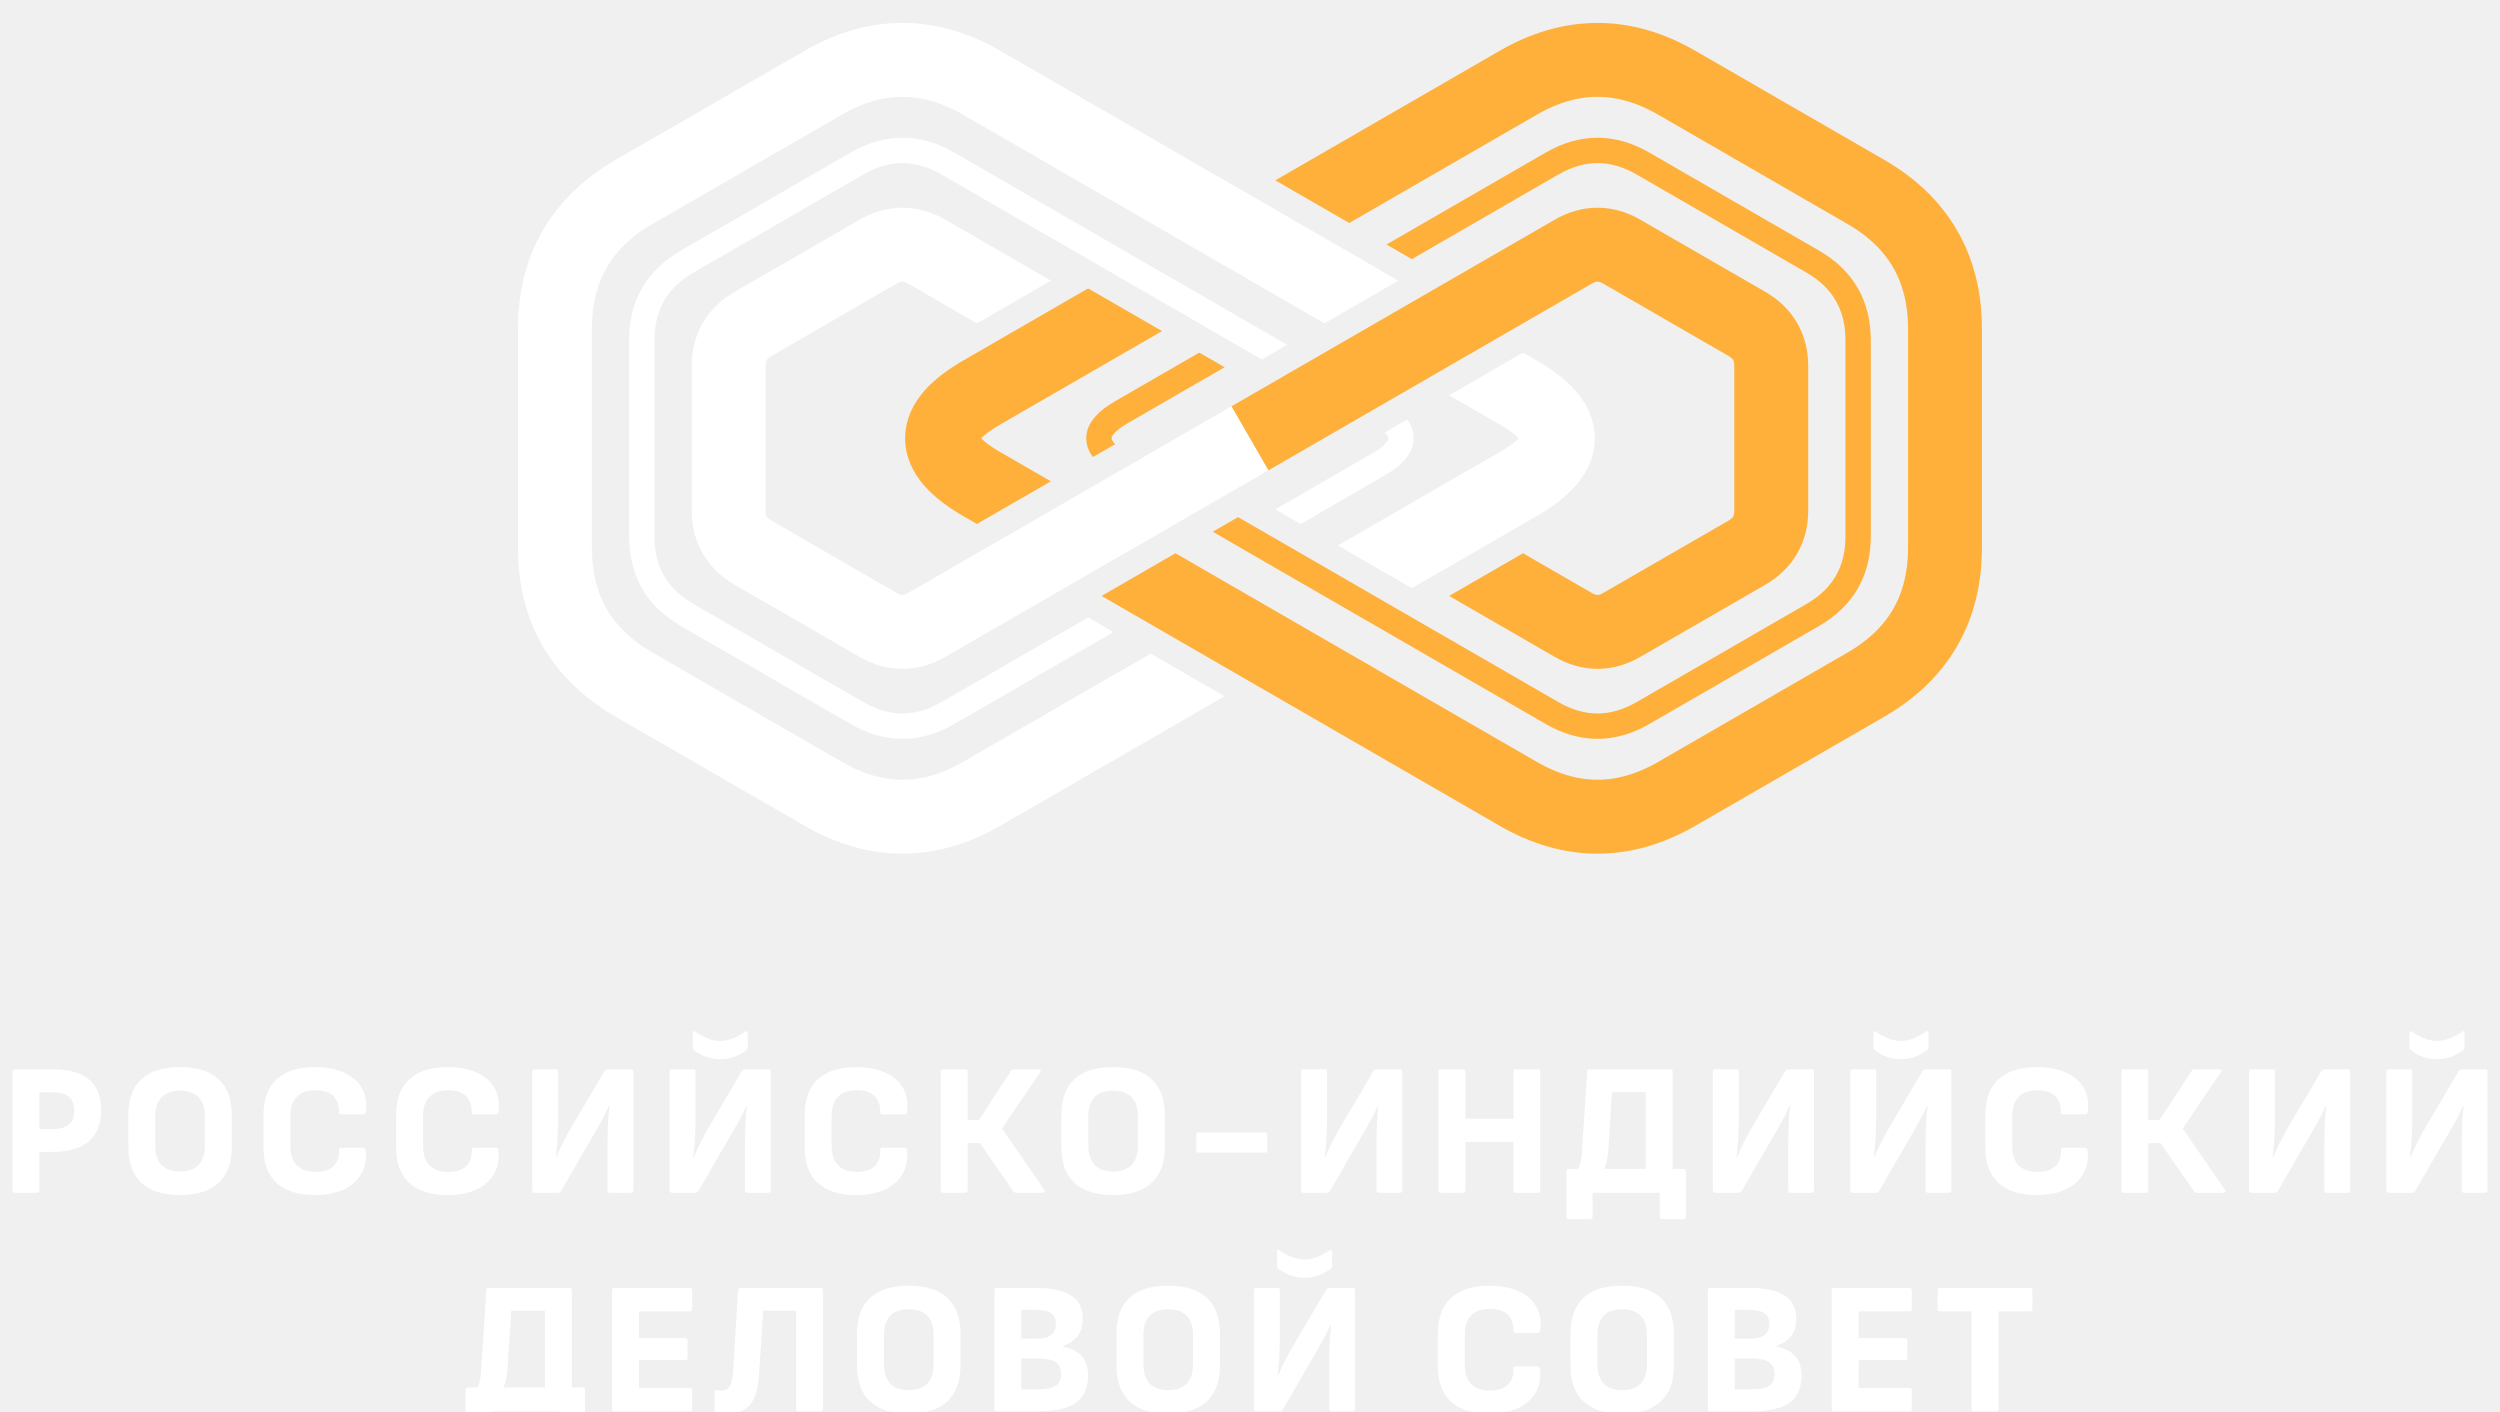
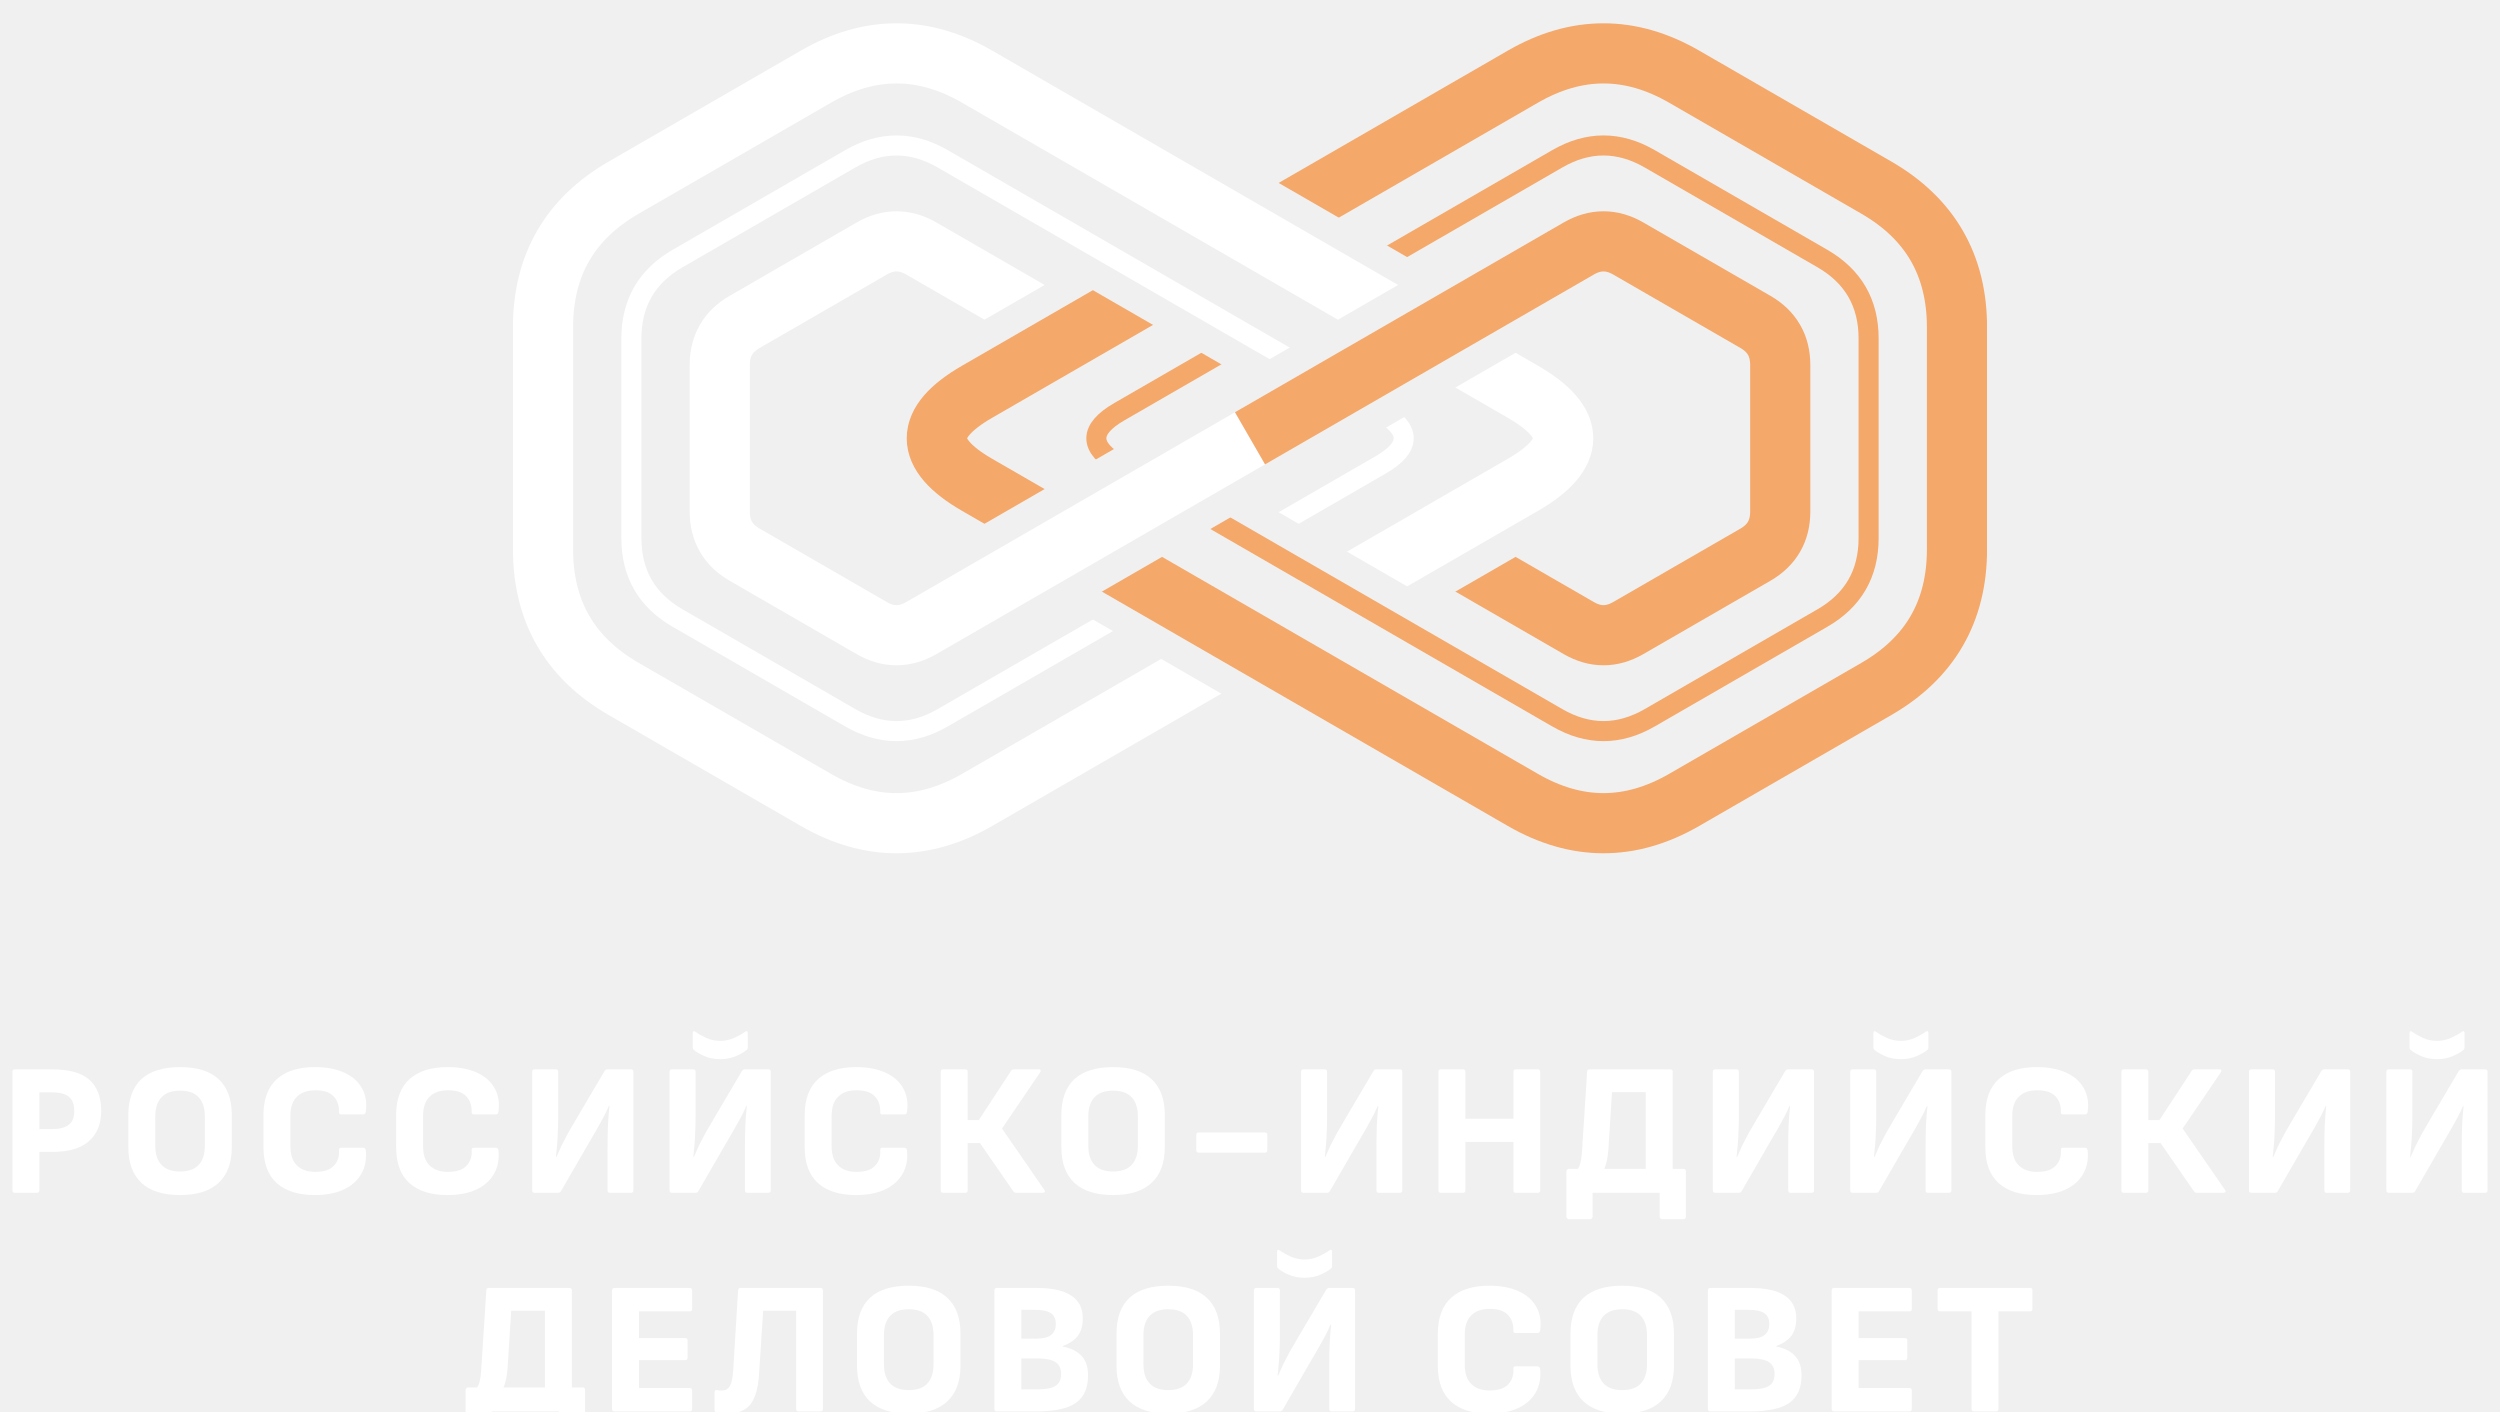
<svg xmlns="http://www.w3.org/2000/svg" viewBox="0 0 285.22 161.02" width="342.26" height="193.23" role="img" aria-label="РОССИЙСКО-ИНДИЙСКИЙ ДЕЛОВОЙ СОВЕТ">
-   <svg x="59.09" y="0" viewBox="0.75 -2.25 207.95 124.5" width="167.03" height="100">
+   <svg x="58.52" y="0" viewBox="1.8 -1.2 205.85 122.4" width="168.18" height="100">
    <defs>
-       <clipPath id="q70t">
+       <clipPath id="q41t">
        <rect x="40" y="-20" width="129.45" height="80" />
      </clipPath>
-       <clipPath id="q70u">
+       <clipPath id="q41u">
        <rect x="40" y="60" width="129.45" height="90" />
      </clipPath>
-       <clipPath id="q70l">
+       <clipPath id="q41l">
        <path d="M-30 -30L52.77 -30L156.69 150L-30 150Z" />
      </clipPath>
-       <clipPath id="q70r">
+       <clipPath id="q41r">
        <path d="M239.45 -30L52.77 -30L156.69 150L239.45 150Z" />
      </clipPath>
-       <mask id="q70mi" maskUnits="userSpaceOnUse" x="-20" y="-20" width="249.45" height="160">
+       <mask id="q41mi" maskUnits="userSpaceOnUse" x="-20" y="-20" width="249.45" height="160">
        <rect x="-20" y="-20" width="249.45" height="160" fill="#fff" />
-         <path d="M68.64 52.34L91.45 39.16" fill="none" stroke="#000" stroke-width="17.7" stroke-linejoin="round" stroke-linecap="butt" />
-         <path d="M118 80.84L140.82 67.66" fill="none" stroke="#000" stroke-width="17.7" stroke-linejoin="round" stroke-linecap="butt" />
+         <path d="M70.01 51.54L90.08 39.96" fill="none" stroke="#000" stroke-width="16.4" stroke-linejoin="round" stroke-linecap="butt" />
+         <path d="M119.38 80.04L139.44 68.46" fill="none" stroke="#000" stroke-width="16.4" stroke-linejoin="round" stroke-linecap="butt" />
      </mask>
-       <mask id="q70mo" maskUnits="userSpaceOnUse" x="-20" y="-20" width="249.45" height="160">
+       <mask id="q41mo" maskUnits="userSpaceOnUse" x="-20" y="-20" width="249.45" height="160">
        <rect x="-20" y="-20" width="249.45" height="160" fill="#fff" />
-         <g clip-path="url(#q70t)">
-           <path d="M10.45 45.07Q10.45 34.07 19.97 28.57L45.84 13.63Q55.36 8.13 64.89 13.63L135.67 54.5Q145.2 60 135.67 65.5L64.89 106.37Q55.36 111.87 45.84 106.37L19.97 91.43Q10.45 85.93 10.45 74.93Z" fill="none" stroke="#000" stroke-width="26.59" stroke-linejoin="round" stroke-linecap="round" />
+         <g clip-path="url(#q41t)">
+           <path d="M10.77 45.11Q10.77 34.25 20.17 28.83L45.96 13.94Q55.36 8.51 64.76 13.94L135.15 54.57Q144.55 60 135.15 65.43L64.76 106.06Q55.36 111.49 45.96 106.06L20.17 91.17Q10.77 85.75 10.77 74.89Z" fill="none" stroke="#000" stroke-width="25.94" stroke-linejoin="round" stroke-linecap="round" />
        </g>
-         <path d="M63.26 83.94L146.19 36.06" fill="none" stroke="#000" stroke-width="17.7" stroke-linejoin="round" stroke-linecap="butt" />
+         <path d="M63.26 83.94L146.19 36.06" fill="none" stroke="#000" stroke-width="16.4" stroke-linejoin="round" stroke-linecap="butt" />
      </mask>
-       <mask id="q70mb" maskUnits="userSpaceOnUse" x="-20" y="-20" width="249.45" height="160">
+       <mask id="q41mb" maskUnits="userSpaceOnUse" x="-20" y="-20" width="249.45" height="160">
        <rect x="-20" y="-20" width="249.45" height="160" fill="#fff" />
-         <g clip-path="url(#q70u)">
-           <path d="M199.01 45.07Q199.01 34.07 189.48 28.57L163.62 13.63Q154.09 8.13 144.56 13.63L73.78 54.5Q64.25 60 73.78 65.5L144.56 106.37Q154.09 111.87 163.62 106.37L189.48 91.43Q199.01 85.93 199.01 74.93Z" fill="none" stroke="#000" stroke-width="26.59" stroke-linejoin="round" stroke-linecap="round" />
+         <g clip-path="url(#q41u)">
+           <path d="M198.68 45.11Q198.68 34.25 189.28 28.83L163.49 13.94Q154.09 8.51 144.69 13.94L74.3 54.57Q64.9 60 74.3 65.43L144.69 106.06Q154.09 111.49 163.49 106.06L189.28 91.17Q198.68 85.75 198.68 74.89Z" fill="none" stroke="#000" stroke-width="25.94" stroke-linejoin="round" stroke-linecap="round" />
        </g>
-         <path d="M63.26 83.94L146.19 36.06" fill="none" stroke="#000" stroke-width="17.7" stroke-linejoin="round" stroke-linecap="butt" />
+         <path d="M63.26 83.94L146.19 36.06" fill="none" stroke="#000" stroke-width="16.4" stroke-linejoin="round" stroke-linecap="butt" />
      </mask>
    </defs>
-     <g mask="url(#q70mo)">
-       <path d="M203.45 44.5Q203.45 31.5 192.2 25L165.35 9.5Q154.09 3 142.83 9.5L66.62 53.5Q55.36 60 66.62 66.5L142.83 110.5Q154.09 117 165.35 110.5L192.2 95Q203.45 88.5 203.45 75.5Z" fill="none" stroke="#FFB03A" stroke-width="10.5" stroke-linejoin="round" stroke-linecap="round" />
-       <path d="M191.11 46.07Q191.11 38.63 184.66 34.9L160.54 20.97Q154.09 17.25 147.64 20.97L86.49 56.28Q80.05 60 86.49 63.72L147.64 99.03Q154.09 102.75 160.54 99.03L184.66 85.1Q191.11 81.38 191.11 73.93Z" fill="none" stroke="#FFB03A" stroke-width="3.6" stroke-linejoin="round" stroke-linecap="round" />
+     <g mask="url(#q41mo)">
+       <path d="M203.45 44.5Q203.45 31.5 192.2 25L165.35 9.5Q154.09 3 142.83 9.5L66.62 53.5Q55.36 60 66.62 66.5L142.83 110.5Q154.09 117 165.35 110.5L192.2 95Q203.45 88.5 203.45 75.5Z" fill="none" stroke="#F4A86A" stroke-width="8.4" stroke-linejoin="round" stroke-linecap="round" />
+       <path d="M191.11 46.07Q191.11 38.63 184.66 34.9L160.54 20.97Q154.09 17.25 147.64 20.97L86.49 56.28Q80.05 60 86.49 63.72L147.64 99.03Q154.09 102.75 160.54 99.03L184.66 85.1Q191.11 81.38 191.11 73.93Z" fill="none" stroke="#F4A86A" stroke-width="2.8" stroke-linejoin="round" stroke-linecap="round" />
    </g>
-     <g mask="url(#q70mb)">
-       <path d="M6 44.5Q6 31.5 17.26 25L44.11 9.5Q55.36 3 66.62 9.5L142.83 53.5Q154.09 60 142.83 66.5L66.62 110.5Q55.36 117 44.11 110.5L17.26 95Q6 88.5 6 75.5Z" fill="none" stroke="#FFFFFF" stroke-width="10.5" stroke-linejoin="round" stroke-linecap="round" />
-       <path d="M18.34 46.07Q18.34 38.63 24.79 34.9L48.91 20.97Q55.36 17.25 61.81 20.97L122.96 56.28Q129.41 60 122.96 63.72L61.81 99.03Q55.36 102.75 48.91 99.03L24.79 85.1Q18.34 81.38 18.34 73.93Z" fill="none" stroke="#FFFFFF" stroke-width="3.6" stroke-linejoin="round" stroke-linecap="round" />
+     <g mask="url(#q41mb)">
+       <path d="M6 44.5Q6 31.5 17.26 25L44.11 9.5Q55.36 3 66.62 9.5L142.83 53.5Q154.09 60 142.83 66.5L66.62 110.5Q55.36 117 44.11 110.5L17.26 95Q6 88.5 6 75.5Z" fill="none" stroke="#FFFFFF" stroke-width="8.4" stroke-linejoin="round" stroke-linecap="round" />
+       <path d="M18.34 46.07Q18.34 38.63 24.79 34.9L48.91 20.97Q55.36 17.25 61.81 20.97L122.96 56.28Q129.41 60 122.96 63.72L61.81 99.03Q55.36 102.75 48.91 99.03L24.79 85.1Q18.34 81.38 18.34 73.93Z" fill="none" stroke="#FFFFFF" stroke-width="2.8" stroke-linejoin="round" stroke-linecap="round" />
    </g>
-     <g mask="url(#q70mi)">
-       <g clip-path="url(#q70l)">
-         <path d="M80.05 45.75L58.83 33.5Q55.36 31.5 51.9 33.5L34.15 43.75Q30.68 45.75 30.68 49.75L30.68 70.25Q30.68 74.25 34.15 76.25L51.9 86.5Q55.36 88.5 58.83 86.5L150.63 33.5Q154.09 31.5 157.55 33.5L175.31 43.75Q178.77 45.75 178.77 49.75L178.77 70.25Q178.77 74.25 175.31 76.25L157.55 86.5Q154.09 88.5 150.63 86.5L129.41 74.25" fill="none" stroke="#FFFFFF" stroke-width="10.5" stroke-linejoin="round" stroke-linecap="butt" />
+     <g mask="url(#q41mi)">
+       <g clip-path="url(#q41l)">
+         <path d="M80.05 45.75L58.83 33.5Q55.36 31.5 51.9 33.5L34.15 43.75Q30.68 45.75 30.68 49.75L30.68 70.25Q30.68 74.25 34.15 76.25L51.9 86.5Q55.36 88.5 58.83 86.5L150.63 33.5Q154.09 31.5 157.55 33.5L175.31 43.75Q178.77 45.75 178.77 49.75L178.77 70.25Q178.77 74.25 175.31 76.25L157.55 86.5Q154.09 88.5 150.63 86.5L129.41 74.25" fill="none" stroke="#FFFFFF" stroke-width="8.4" stroke-linejoin="round" stroke-linecap="butt" />
      </g>
-       <g clip-path="url(#q70r)">
-         <path d="M80.05 45.75L58.83 33.5Q55.36 31.5 51.9 33.5L34.15 43.75Q30.68 45.75 30.68 49.75L30.68 70.25Q30.68 74.25 34.15 76.25L51.9 86.5Q55.36 88.5 58.83 86.5L150.63 33.5Q154.09 31.5 157.55 33.5L175.31 43.75Q178.77 45.75 178.77 49.75L178.77 70.25Q178.77 74.25 175.31 76.25L157.55 86.5Q154.09 88.5 150.63 86.5L129.41 74.25" fill="none" stroke="#FFB03A" stroke-width="10.5" stroke-linejoin="round" stroke-linecap="butt" />
+       <g clip-path="url(#q41r)">
+         <path d="M80.05 45.75L58.83 33.5Q55.36 31.5 51.9 33.5L34.15 43.75Q30.68 45.75 30.68 49.75L30.68 70.25Q30.68 74.25 34.15 76.25L51.9 86.5Q55.36 88.5 58.83 86.5L150.63 33.5Q154.09 31.5 157.55 33.5L175.31 43.75Q178.77 45.75 178.77 49.75L178.77 70.25Q178.77 74.25 175.31 76.25L157.55 86.5Q154.09 88.5 150.63 86.5L129.41 74.25" fill="none" stroke="#F4A86A" stroke-width="8.4" stroke-linejoin="round" stroke-linecap="butt" />
      </g>
    </g>
  </svg>
  <g transform="translate(0 136.08) scale(21.5)" fill="#FFFFFF">
    <path transform="translate(0 0)" d="M0.079 0Q0.066 0 0.066 -0.013V-0.642Q0.066 -0.655 0.079 -0.655H0.277Q0.413 -0.655 0.475 -0.599Q0.537 -0.543 0.537 -0.435Q0.537 -0.331 0.472 -0.274Q0.408 -0.217 0.278 -0.217H0.209V-0.013Q0.209 0 0.196 0ZM0.209 -0.338H0.276Q0.335 -0.338 0.365 -0.361Q0.394 -0.383 0.394 -0.434Q0.394 -0.487 0.365 -0.51Q0.336 -0.533 0.276 -0.533H0.209Z" />
    <path transform="translate(0.627 0)" d="M0.328 0.012Q0.193 0.012 0.123 -0.053Q0.054 -0.118 0.054 -0.242V-0.413Q0.054 -0.538 0.123 -0.603Q0.193 -0.667 0.328 -0.667Q0.464 -0.667 0.533 -0.603Q0.603 -0.538 0.603 -0.413V-0.242Q0.603 -0.118 0.533 -0.053Q0.464 0.012 0.328 0.012ZM0.328 -0.113Q0.395 -0.113 0.427 -0.148Q0.46 -0.183 0.46 -0.25V-0.405Q0.46 -0.472 0.427 -0.507Q0.395 -0.542 0.328 -0.542Q0.263 -0.542 0.23 -0.507Q0.197 -0.472 0.197 -0.405V-0.25Q0.197 -0.183 0.23 -0.148Q0.263 -0.113 0.328 -0.113Z" />
    <path transform="translate(1.344 0)" d="M0.326 0.012Q0.196 0.012 0.125 -0.051Q0.054 -0.115 0.054 -0.242V-0.411Q0.054 -0.54 0.126 -0.604Q0.197 -0.667 0.327 -0.667Q0.418 -0.667 0.482 -0.638Q0.546 -0.609 0.576 -0.556Q0.607 -0.502 0.597 -0.43Q0.596 -0.424 0.593 -0.42Q0.59 -0.416 0.584 -0.416H0.466Q0.454 -0.416 0.455 -0.429Q0.456 -0.482 0.425 -0.513Q0.395 -0.544 0.329 -0.544Q0.266 -0.544 0.232 -0.51Q0.197 -0.477 0.197 -0.407V-0.248Q0.197 -0.178 0.232 -0.145Q0.266 -0.111 0.329 -0.111Q0.397 -0.111 0.427 -0.143Q0.458 -0.175 0.455 -0.226Q0.454 -0.239 0.466 -0.239H0.583Q0.595 -0.239 0.597 -0.225Q0.604 -0.153 0.573 -0.1Q0.542 -0.046 0.479 -0.017Q0.416 0.012 0.326 0.012Z" />
    <path transform="translate(2.048 0)" d="M0.326 0.012Q0.196 0.012 0.125 -0.051Q0.054 -0.115 0.054 -0.242V-0.411Q0.054 -0.54 0.126 -0.604Q0.197 -0.667 0.327 -0.667Q0.418 -0.667 0.482 -0.638Q0.546 -0.609 0.576 -0.556Q0.607 -0.502 0.597 -0.43Q0.596 -0.424 0.593 -0.42Q0.59 -0.416 0.584 -0.416H0.466Q0.454 -0.416 0.455 -0.429Q0.456 -0.482 0.425 -0.513Q0.395 -0.544 0.329 -0.544Q0.266 -0.544 0.232 -0.51Q0.197 -0.477 0.197 -0.407V-0.248Q0.197 -0.178 0.232 -0.145Q0.266 -0.111 0.329 -0.111Q0.397 -0.111 0.427 -0.143Q0.458 -0.175 0.455 -0.226Q0.454 -0.239 0.466 -0.239H0.583Q0.595 -0.239 0.597 -0.225Q0.604 -0.153 0.573 -0.1Q0.542 -0.046 0.479 -0.017Q0.416 0.012 0.326 0.012Z" />
    <path transform="translate(2.758 0)" d="M0.079 0Q0.066 0 0.066 -0.013V-0.642Q0.066 -0.655 0.079 -0.655H0.192Q0.204 -0.655 0.204 -0.642V-0.402Q0.204 -0.357 0.202 -0.321Q0.201 -0.284 0.198 -0.253Q0.195 -0.221 0.192 -0.19H0.195Q0.208 -0.22 0.222 -0.251Q0.237 -0.281 0.257 -0.318Q0.278 -0.354 0.306 -0.402L0.45 -0.646Q0.456 -0.655 0.465 -0.655H0.59Q0.603 -0.655 0.603 -0.642V-0.013Q0.603 0 0.59 0H0.478Q0.466 0 0.466 -0.013V-0.241Q0.466 -0.302 0.468 -0.358Q0.471 -0.414 0.476 -0.461H0.473Q0.461 -0.433 0.446 -0.404Q0.431 -0.376 0.409 -0.337Q0.387 -0.299 0.353 -0.241L0.219 -0.009Q0.214 0 0.204 0Z" />
    <path transform="translate(3.487 0)" d="M0.079 0Q0.066 0 0.066 -0.013V-0.642Q0.066 -0.655 0.079 -0.655H0.192Q0.204 -0.655 0.204 -0.642V-0.402Q0.204 -0.357 0.202 -0.321Q0.201 -0.284 0.198 -0.253Q0.195 -0.221 0.192 -0.19H0.195Q0.208 -0.22 0.222 -0.251Q0.237 -0.281 0.257 -0.318Q0.278 -0.354 0.306 -0.402L0.45 -0.646Q0.456 -0.655 0.465 -0.655H0.59Q0.603 -0.655 0.603 -0.642V-0.013Q0.603 0 0.59 0H0.478Q0.466 0 0.466 -0.013V-0.241Q0.466 -0.302 0.468 -0.358Q0.471 -0.414 0.476 -0.461H0.473Q0.461 -0.433 0.446 -0.404Q0.431 -0.376 0.409 -0.337Q0.387 -0.299 0.353 -0.241L0.219 -0.009Q0.214 0 0.204 0ZM0.335 -0.709Q0.288 -0.709 0.249 -0.726Q0.21 -0.744 0.194 -0.759Q0.189 -0.763 0.189 -0.772V-0.846Q0.189 -0.855 0.193 -0.857Q0.197 -0.859 0.203 -0.854Q0.224 -0.839 0.26 -0.822Q0.296 -0.806 0.335 -0.806Q0.373 -0.806 0.409 -0.822Q0.446 -0.839 0.466 -0.854Q0.472 -0.859 0.477 -0.857Q0.481 -0.855 0.481 -0.846V-0.772Q0.481 -0.763 0.476 -0.759Q0.46 -0.744 0.42 -0.726Q0.381 -0.709 0.335 -0.709Z" />
    <path transform="translate(4.216 0)" d="M0.326 0.012Q0.196 0.012 0.125 -0.051Q0.054 -0.115 0.054 -0.242V-0.411Q0.054 -0.54 0.126 -0.604Q0.197 -0.667 0.327 -0.667Q0.418 -0.667 0.482 -0.638Q0.546 -0.609 0.576 -0.556Q0.607 -0.502 0.597 -0.43Q0.596 -0.424 0.593 -0.42Q0.59 -0.416 0.584 -0.416H0.466Q0.454 -0.416 0.455 -0.429Q0.456 -0.482 0.425 -0.513Q0.395 -0.544 0.329 -0.544Q0.266 -0.544 0.232 -0.51Q0.197 -0.477 0.197 -0.407V-0.248Q0.197 -0.178 0.232 -0.145Q0.266 -0.111 0.329 -0.111Q0.397 -0.111 0.427 -0.143Q0.458 -0.175 0.455 -0.226Q0.454 -0.239 0.466 -0.239H0.583Q0.595 -0.239 0.597 -0.225Q0.604 -0.153 0.573 -0.1Q0.542 -0.046 0.479 -0.017Q0.416 0.012 0.326 0.012Z" />
    <path transform="translate(4.926 0)" d="M0.079 0Q0.066 0 0.066 -0.013V-0.642Q0.066 -0.655 0.079 -0.655H0.196Q0.209 -0.655 0.209 -0.642V-0.386H0.268L0.439 -0.647Q0.444 -0.655 0.454 -0.655H0.586Q0.594 -0.655 0.596 -0.651Q0.598 -0.646 0.594 -0.64L0.391 -0.341L0.616 -0.015Q0.621 -0.009 0.618 -0.005Q0.615 0 0.608 0H0.467Q0.456 0 0.451 -0.008L0.274 -0.264H0.209V-0.013Q0.209 0 0.196 0Z" />
    <path transform="translate(5.578 0)" d="M0.328 0.012Q0.193 0.012 0.123 -0.053Q0.054 -0.118 0.054 -0.242V-0.413Q0.054 -0.538 0.123 -0.603Q0.193 -0.667 0.328 -0.667Q0.464 -0.667 0.533 -0.603Q0.603 -0.538 0.603 -0.413V-0.242Q0.603 -0.118 0.533 -0.053Q0.464 0.012 0.328 0.012ZM0.328 -0.113Q0.395 -0.113 0.427 -0.148Q0.46 -0.183 0.46 -0.25V-0.405Q0.46 -0.472 0.427 -0.507Q0.395 -0.542 0.328 -0.542Q0.263 -0.542 0.23 -0.507Q0.197 -0.472 0.197 -0.405V-0.25Q0.197 -0.183 0.23 -0.148Q0.263 -0.113 0.328 -0.113Z" />
    <path transform="translate(6.295 0)" d="M0.066 -0.213Q0.053 -0.213 0.053 -0.226V-0.307Q0.053 -0.32 0.066 -0.32H0.417Q0.43 -0.32 0.43 -0.307V-0.226Q0.43 -0.213 0.417 -0.213Z" />
    <path transform="translate(6.838 0)" d="M0.079 0Q0.066 0 0.066 -0.013V-0.642Q0.066 -0.655 0.079 -0.655H0.192Q0.204 -0.655 0.204 -0.642V-0.402Q0.204 -0.357 0.202 -0.321Q0.201 -0.284 0.198 -0.253Q0.195 -0.221 0.192 -0.19H0.195Q0.208 -0.22 0.222 -0.251Q0.237 -0.281 0.257 -0.318Q0.278 -0.354 0.306 -0.402L0.45 -0.646Q0.456 -0.655 0.465 -0.655H0.59Q0.603 -0.655 0.603 -0.642V-0.013Q0.603 0 0.59 0H0.478Q0.466 0 0.466 -0.013V-0.241Q0.466 -0.302 0.468 -0.358Q0.471 -0.414 0.476 -0.461H0.473Q0.461 -0.433 0.446 -0.404Q0.431 -0.376 0.409 -0.337Q0.387 -0.299 0.353 -0.241L0.219 -0.009Q0.214 0 0.204 0Z" />
    <path transform="translate(7.567 0)" d="M0.079 0Q0.066 0 0.066 -0.013V-0.642Q0.066 -0.655 0.079 -0.655H0.196Q0.209 -0.655 0.209 -0.642V-0.393H0.464V-0.642Q0.464 -0.655 0.477 -0.655H0.593Q0.606 -0.655 0.606 -0.642V-0.013Q0.606 0 0.593 0H0.477Q0.464 0 0.464 -0.013V-0.27H0.209V-0.013Q0.209 0 0.196 0Z" />
    <path transform="translate(8.299 0)" d="M0.117 -0.04 0.051 -0.112Q0.072 -0.116 0.083 -0.144Q0.093 -0.172 0.096 -0.224L0.123 -0.642Q0.123 -0.655 0.135 -0.655H0.564Q0.577 -0.655 0.577 -0.642V-0.013Q0.577 0 0.564 0H0.447Q0.434 0 0.434 -0.013V-0.534H0.255L0.236 -0.233Q0.232 -0.171 0.216 -0.131Q0.2 -0.091 0.175 -0.07Q0.149 -0.048 0.117 -0.04ZM0.026 0.14Q0.021 0.14 0.017 0.136Q0.013 0.132 0.013 0.127V-0.114Q0.013 -0.119 0.017 -0.123Q0.021 -0.127 0.026 -0.127H0.635Q0.64 -0.127 0.644 -0.123Q0.647 -0.119 0.647 -0.114V0.127Q0.647 0.132 0.644 0.136Q0.64 0.14 0.635 0.14H0.521Q0.516 0.14 0.512 0.136Q0.508 0.132 0.508 0.127V0H0.152V0.127Q0.152 0.132 0.148 0.136Q0.145 0.14 0.139 0.14Z" />
    <path transform="translate(9.023 0)" d="M0.079 0Q0.066 0 0.066 -0.013V-0.642Q0.066 -0.655 0.079 -0.655H0.192Q0.204 -0.655 0.204 -0.642V-0.402Q0.204 -0.357 0.202 -0.321Q0.201 -0.284 0.198 -0.253Q0.195 -0.221 0.192 -0.19H0.195Q0.208 -0.22 0.222 -0.251Q0.237 -0.281 0.257 -0.318Q0.278 -0.354 0.306 -0.402L0.45 -0.646Q0.456 -0.655 0.465 -0.655H0.59Q0.603 -0.655 0.603 -0.642V-0.013Q0.603 0 0.59 0H0.478Q0.466 0 0.466 -0.013V-0.241Q0.466 -0.302 0.468 -0.358Q0.471 -0.414 0.476 -0.461H0.473Q0.461 -0.433 0.446 -0.404Q0.431 -0.376 0.409 -0.337Q0.387 -0.299 0.353 -0.241L0.219 -0.009Q0.214 0 0.204 0Z" />
    <path transform="translate(9.752 0)" d="M0.079 0Q0.066 0 0.066 -0.013V-0.642Q0.066 -0.655 0.079 -0.655H0.192Q0.204 -0.655 0.204 -0.642V-0.402Q0.204 -0.357 0.202 -0.321Q0.201 -0.284 0.198 -0.253Q0.195 -0.221 0.192 -0.19H0.195Q0.208 -0.22 0.222 -0.251Q0.237 -0.281 0.257 -0.318Q0.278 -0.354 0.306 -0.402L0.45 -0.646Q0.456 -0.655 0.465 -0.655H0.59Q0.603 -0.655 0.603 -0.642V-0.013Q0.603 0 0.59 0H0.478Q0.466 0 0.466 -0.013V-0.241Q0.466 -0.302 0.468 -0.358Q0.471 -0.414 0.476 -0.461H0.473Q0.461 -0.433 0.446 -0.404Q0.431 -0.376 0.409 -0.337Q0.387 -0.299 0.353 -0.241L0.219 -0.009Q0.214 0 0.204 0ZM0.335 -0.709Q0.288 -0.709 0.249 -0.726Q0.21 -0.744 0.194 -0.759Q0.189 -0.763 0.189 -0.772V-0.846Q0.189 -0.855 0.193 -0.857Q0.197 -0.859 0.203 -0.854Q0.224 -0.839 0.26 -0.822Q0.296 -0.806 0.335 -0.806Q0.373 -0.806 0.409 -0.822Q0.446 -0.839 0.466 -0.854Q0.472 -0.859 0.477 -0.857Q0.481 -0.855 0.481 -0.846V-0.772Q0.481 -0.763 0.476 -0.759Q0.46 -0.744 0.42 -0.726Q0.381 -0.709 0.335 -0.709Z" />
    <path transform="translate(10.481 0)" d="M0.326 0.012Q0.196 0.012 0.125 -0.051Q0.054 -0.115 0.054 -0.242V-0.411Q0.054 -0.54 0.126 -0.604Q0.197 -0.667 0.327 -0.667Q0.418 -0.667 0.482 -0.638Q0.546 -0.609 0.576 -0.556Q0.607 -0.502 0.597 -0.43Q0.596 -0.424 0.593 -0.42Q0.59 -0.416 0.584 -0.416H0.466Q0.454 -0.416 0.455 -0.429Q0.456 -0.482 0.425 -0.513Q0.395 -0.544 0.329 -0.544Q0.266 -0.544 0.232 -0.51Q0.197 -0.477 0.197 -0.407V-0.248Q0.197 -0.178 0.232 -0.145Q0.266 -0.111 0.329 -0.111Q0.397 -0.111 0.427 -0.143Q0.458 -0.175 0.455 -0.226Q0.454 -0.239 0.466 -0.239H0.583Q0.595 -0.239 0.597 -0.225Q0.604 -0.153 0.573 -0.1Q0.542 -0.046 0.479 -0.017Q0.416 0.012 0.326 0.012Z" />
    <path transform="translate(11.191 0)" d="M0.079 0Q0.066 0 0.066 -0.013V-0.642Q0.066 -0.655 0.079 -0.655H0.196Q0.209 -0.655 0.209 -0.642V-0.386H0.268L0.439 -0.647Q0.444 -0.655 0.454 -0.655H0.586Q0.594 -0.655 0.596 -0.651Q0.598 -0.646 0.594 -0.64L0.391 -0.341L0.616 -0.015Q0.621 -0.009 0.618 -0.005Q0.615 0 0.608 0H0.467Q0.456 0 0.451 -0.008L0.274 -0.264H0.209V-0.013Q0.209 0 0.196 0Z" />
    <path transform="translate(11.868 0)" d="M0.079 0Q0.066 0 0.066 -0.013V-0.642Q0.066 -0.655 0.079 -0.655H0.192Q0.204 -0.655 0.204 -0.642V-0.402Q0.204 -0.357 0.202 -0.321Q0.201 -0.284 0.198 -0.253Q0.195 -0.221 0.192 -0.19H0.195Q0.208 -0.22 0.222 -0.251Q0.237 -0.281 0.257 -0.318Q0.278 -0.354 0.306 -0.402L0.45 -0.646Q0.456 -0.655 0.465 -0.655H0.59Q0.603 -0.655 0.603 -0.642V-0.013Q0.603 0 0.59 0H0.478Q0.466 0 0.466 -0.013V-0.241Q0.466 -0.302 0.468 -0.358Q0.471 -0.414 0.476 -0.461H0.473Q0.461 -0.433 0.446 -0.404Q0.431 -0.376 0.409 -0.337Q0.387 -0.299 0.353 -0.241L0.219 -0.009Q0.214 0 0.204 0Z" />
    <path transform="translate(12.597 0)" d="M0.079 0Q0.066 0 0.066 -0.013V-0.642Q0.066 -0.655 0.079 -0.655H0.192Q0.204 -0.655 0.204 -0.642V-0.402Q0.204 -0.357 0.202 -0.321Q0.201 -0.284 0.198 -0.253Q0.195 -0.221 0.192 -0.19H0.195Q0.208 -0.22 0.222 -0.251Q0.237 -0.281 0.257 -0.318Q0.278 -0.354 0.306 -0.402L0.45 -0.646Q0.456 -0.655 0.465 -0.655H0.59Q0.603 -0.655 0.603 -0.642V-0.013Q0.603 0 0.59 0H0.478Q0.466 0 0.466 -0.013V-0.241Q0.466 -0.302 0.468 -0.358Q0.471 -0.414 0.476 -0.461H0.473Q0.461 -0.433 0.446 -0.404Q0.431 -0.376 0.409 -0.337Q0.387 -0.299 0.353 -0.241L0.219 -0.009Q0.214 0 0.204 0ZM0.335 -0.709Q0.288 -0.709 0.249 -0.726Q0.21 -0.744 0.194 -0.759Q0.189 -0.763 0.189 -0.772V-0.846Q0.189 -0.855 0.193 -0.857Q0.197 -0.859 0.203 -0.854Q0.224 -0.839 0.26 -0.822Q0.296 -0.806 0.335 -0.806Q0.373 -0.806 0.409 -0.822Q0.446 -0.839 0.466 -0.854Q0.472 -0.859 0.477 -0.857Q0.481 -0.855 0.481 -0.846V-0.772Q0.481 -0.763 0.476 -0.759Q0.46 -0.744 0.42 -0.726Q0.381 -0.709 0.335 -0.709Z" />
  </g>
  <g transform="translate(52.84 161.02) scale(21.5)" fill="#FFFFFF">
    <path transform="translate(0 0)" d="M0.117 -0.04 0.051 -0.112Q0.072 -0.116 0.083 -0.144Q0.093 -0.172 0.096 -0.224L0.123 -0.642Q0.123 -0.655 0.135 -0.655H0.564Q0.577 -0.655 0.577 -0.642V-0.013Q0.577 0 0.564 0H0.447Q0.434 0 0.434 -0.013V-0.534H0.255L0.236 -0.233Q0.232 -0.171 0.216 -0.131Q0.2 -0.091 0.175 -0.07Q0.149 -0.048 0.117 -0.04ZM0.026 0.14Q0.021 0.14 0.017 0.136Q0.013 0.132 0.013 0.127V-0.114Q0.013 -0.119 0.017 -0.123Q0.021 -0.127 0.026 -0.127H0.635Q0.64 -0.127 0.644 -0.123Q0.647 -0.119 0.647 -0.114V0.127Q0.647 0.132 0.644 0.136Q0.64 0.14 0.635 0.14H0.521Q0.516 0.14 0.512 0.136Q0.508 0.132 0.508 0.127V0H0.152V0.127Q0.152 0.132 0.148 0.136Q0.145 0.14 0.139 0.14Z" />
    <path transform="translate(0.724 0)" d="M0.079 0Q0.066 0 0.066 -0.013V-0.642Q0.066 -0.655 0.079 -0.655H0.478Q0.491 -0.655 0.491 -0.642V-0.543Q0.491 -0.531 0.478 -0.531H0.209V-0.389H0.454Q0.467 -0.389 0.467 -0.377V-0.284Q0.467 -0.272 0.454 -0.272H0.209V-0.124H0.478Q0.491 -0.124 0.491 -0.112V-0.013Q0.491 0 0.478 0Z" />
    <path transform="translate(1.328 0)" d="M0.071 0.012Q0.057 0.012 0.043 0.01Q0.029 0.008 0.018 0.006Q0.006 0.004 0.006 -0.007V-0.101Q0.006 -0.116 0.02 -0.113Q0.025 -0.112 0.032 -0.111Q0.039 -0.111 0.049 -0.111Q0.073 -0.111 0.087 -0.134Q0.101 -0.157 0.105 -0.218L0.131 -0.642Q0.132 -0.655 0.143 -0.655H0.569Q0.581 -0.655 0.581 -0.642V-0.013Q0.581 0 0.569 0H0.452Q0.439 0 0.439 -0.013V-0.534H0.264L0.242 -0.195Q0.235 -0.087 0.196 -0.037Q0.157 0.012 0.071 0.012Z" />
    <path transform="translate(2.036 0)" d="M0.328 0.012Q0.193 0.012 0.123 -0.053Q0.054 -0.118 0.054 -0.242V-0.413Q0.054 -0.538 0.123 -0.603Q0.193 -0.667 0.328 -0.667Q0.464 -0.667 0.533 -0.603Q0.603 -0.538 0.603 -0.413V-0.242Q0.603 -0.118 0.533 -0.053Q0.464 0.012 0.328 0.012ZM0.328 -0.113Q0.395 -0.113 0.427 -0.148Q0.46 -0.183 0.46 -0.25V-0.405Q0.46 -0.472 0.427 -0.507Q0.395 -0.542 0.328 -0.542Q0.263 -0.542 0.23 -0.507Q0.197 -0.472 0.197 -0.405V-0.25Q0.197 -0.183 0.23 -0.148Q0.263 -0.113 0.328 -0.113Z" />
    <path transform="translate(2.753 0)" d="M0.079 0Q0.066 0 0.066 -0.013V-0.642Q0.066 -0.655 0.079 -0.655H0.291Q0.412 -0.655 0.473 -0.615Q0.535 -0.575 0.535 -0.494Q0.535 -0.436 0.509 -0.401Q0.483 -0.367 0.429 -0.347V-0.344Q0.493 -0.332 0.528 -0.295Q0.563 -0.258 0.563 -0.191Q0.563 -0.09 0.498 -0.045Q0.434 0 0.29 0ZM0.209 -0.117H0.296Q0.362 -0.117 0.391 -0.136Q0.42 -0.154 0.42 -0.199Q0.42 -0.241 0.391 -0.261Q0.361 -0.281 0.296 -0.281H0.209ZM0.209 -0.386H0.288Q0.343 -0.386 0.367 -0.406Q0.392 -0.425 0.392 -0.465Q0.392 -0.503 0.366 -0.521Q0.34 -0.539 0.282 -0.539H0.209Z" />
    <path transform="translate(3.413 0)" d="M0.328 0.012Q0.193 0.012 0.123 -0.053Q0.054 -0.118 0.054 -0.242V-0.413Q0.054 -0.538 0.123 -0.603Q0.193 -0.667 0.328 -0.667Q0.464 -0.667 0.533 -0.603Q0.603 -0.538 0.603 -0.413V-0.242Q0.603 -0.118 0.533 -0.053Q0.464 0.012 0.328 0.012ZM0.328 -0.113Q0.395 -0.113 0.427 -0.148Q0.46 -0.183 0.46 -0.25V-0.405Q0.46 -0.472 0.427 -0.507Q0.395 -0.542 0.328 -0.542Q0.263 -0.542 0.23 -0.507Q0.197 -0.472 0.197 -0.405V-0.25Q0.197 -0.183 0.23 -0.148Q0.263 -0.113 0.328 -0.113Z" />
    <path transform="translate(4.13 0)" d="M0.079 0Q0.066 0 0.066 -0.013V-0.642Q0.066 -0.655 0.079 -0.655H0.192Q0.204 -0.655 0.204 -0.642V-0.402Q0.204 -0.357 0.202 -0.321Q0.201 -0.284 0.198 -0.253Q0.195 -0.221 0.192 -0.19H0.195Q0.208 -0.22 0.222 -0.251Q0.237 -0.281 0.257 -0.318Q0.278 -0.354 0.306 -0.402L0.45 -0.646Q0.456 -0.655 0.465 -0.655H0.59Q0.603 -0.655 0.603 -0.642V-0.013Q0.603 0 0.59 0H0.478Q0.466 0 0.466 -0.013V-0.241Q0.466 -0.302 0.468 -0.358Q0.471 -0.414 0.476 -0.461H0.473Q0.461 -0.433 0.446 -0.404Q0.431 -0.376 0.409 -0.337Q0.387 -0.299 0.353 -0.241L0.219 -0.009Q0.214 0 0.204 0ZM0.335 -0.709Q0.288 -0.709 0.249 -0.726Q0.21 -0.744 0.194 -0.759Q0.189 -0.763 0.189 -0.772V-0.846Q0.189 -0.855 0.193 -0.857Q0.197 -0.859 0.203 -0.854Q0.224 -0.839 0.26 -0.822Q0.296 -0.806 0.335 -0.806Q0.373 -0.806 0.409 -0.822Q0.446 -0.839 0.466 -0.854Q0.472 -0.859 0.477 -0.857Q0.481 -0.855 0.481 -0.846V-0.772Q0.481 -0.763 0.476 -0.759Q0.46 -0.744 0.42 -0.726Q0.381 -0.709 0.335 -0.709Z" />
    <path transform="translate(5.118 0)" d="M0.326 0.012Q0.196 0.012 0.125 -0.051Q0.054 -0.115 0.054 -0.242V-0.411Q0.054 -0.54 0.126 -0.604Q0.197 -0.667 0.327 -0.667Q0.418 -0.667 0.482 -0.638Q0.546 -0.609 0.576 -0.556Q0.607 -0.502 0.597 -0.43Q0.596 -0.424 0.593 -0.42Q0.59 -0.416 0.584 -0.416H0.466Q0.454 -0.416 0.455 -0.429Q0.456 -0.482 0.425 -0.513Q0.395 -0.544 0.329 -0.544Q0.266 -0.544 0.232 -0.51Q0.197 -0.477 0.197 -0.407V-0.248Q0.197 -0.178 0.232 -0.145Q0.266 -0.111 0.329 -0.111Q0.397 -0.111 0.427 -0.143Q0.458 -0.175 0.455 -0.226Q0.454 -0.239 0.466 -0.239H0.583Q0.595 -0.239 0.597 -0.225Q0.604 -0.153 0.573 -0.1Q0.542 -0.046 0.479 -0.017Q0.416 0.012 0.326 0.012Z" />
    <path transform="translate(5.822 0)" d="M0.328 0.012Q0.193 0.012 0.123 -0.053Q0.054 -0.118 0.054 -0.242V-0.413Q0.054 -0.538 0.123 -0.603Q0.193 -0.667 0.328 -0.667Q0.464 -0.667 0.533 -0.603Q0.603 -0.538 0.603 -0.413V-0.242Q0.603 -0.118 0.533 -0.053Q0.464 0.012 0.328 0.012ZM0.328 -0.113Q0.395 -0.113 0.427 -0.148Q0.46 -0.183 0.46 -0.25V-0.405Q0.46 -0.472 0.427 -0.507Q0.395 -0.542 0.328 -0.542Q0.263 -0.542 0.23 -0.507Q0.197 -0.472 0.197 -0.405V-0.25Q0.197 -0.183 0.23 -0.148Q0.263 -0.113 0.328 -0.113Z" />
    <path transform="translate(6.539 0)" d="M0.079 0Q0.066 0 0.066 -0.013V-0.642Q0.066 -0.655 0.079 -0.655H0.291Q0.412 -0.655 0.473 -0.615Q0.535 -0.575 0.535 -0.494Q0.535 -0.436 0.509 -0.401Q0.483 -0.367 0.429 -0.347V-0.344Q0.493 -0.332 0.528 -0.295Q0.563 -0.258 0.563 -0.191Q0.563 -0.09 0.498 -0.045Q0.434 0 0.29 0ZM0.209 -0.117H0.296Q0.362 -0.117 0.391 -0.136Q0.42 -0.154 0.42 -0.199Q0.42 -0.241 0.391 -0.261Q0.361 -0.281 0.296 -0.281H0.209ZM0.209 -0.386H0.288Q0.343 -0.386 0.367 -0.406Q0.392 -0.425 0.392 -0.465Q0.392 -0.503 0.366 -0.521Q0.34 -0.539 0.282 -0.539H0.209Z" />
    <path transform="translate(7.196 0)" d="M0.079 0Q0.066 0 0.066 -0.013V-0.642Q0.066 -0.655 0.079 -0.655H0.478Q0.491 -0.655 0.491 -0.642V-0.543Q0.491 -0.531 0.478 -0.531H0.209V-0.389H0.454Q0.467 -0.389 0.467 -0.377V-0.284Q0.467 -0.272 0.454 -0.272H0.209V-0.124H0.478Q0.491 -0.124 0.491 -0.112V-0.013Q0.491 0 0.478 0Z" />
    <path transform="translate(7.8 0)" d="M0.217 0Q0.204 0 0.204 -0.013V-0.531H0.036Q0.024 -0.531 0.024 -0.543V-0.642Q0.024 -0.655 0.036 -0.655H0.515Q0.527 -0.655 0.527 -0.642V-0.543Q0.527 -0.531 0.515 -0.531H0.347V-0.013Q0.347 0 0.334 0Z" />
  </g>
</svg>
